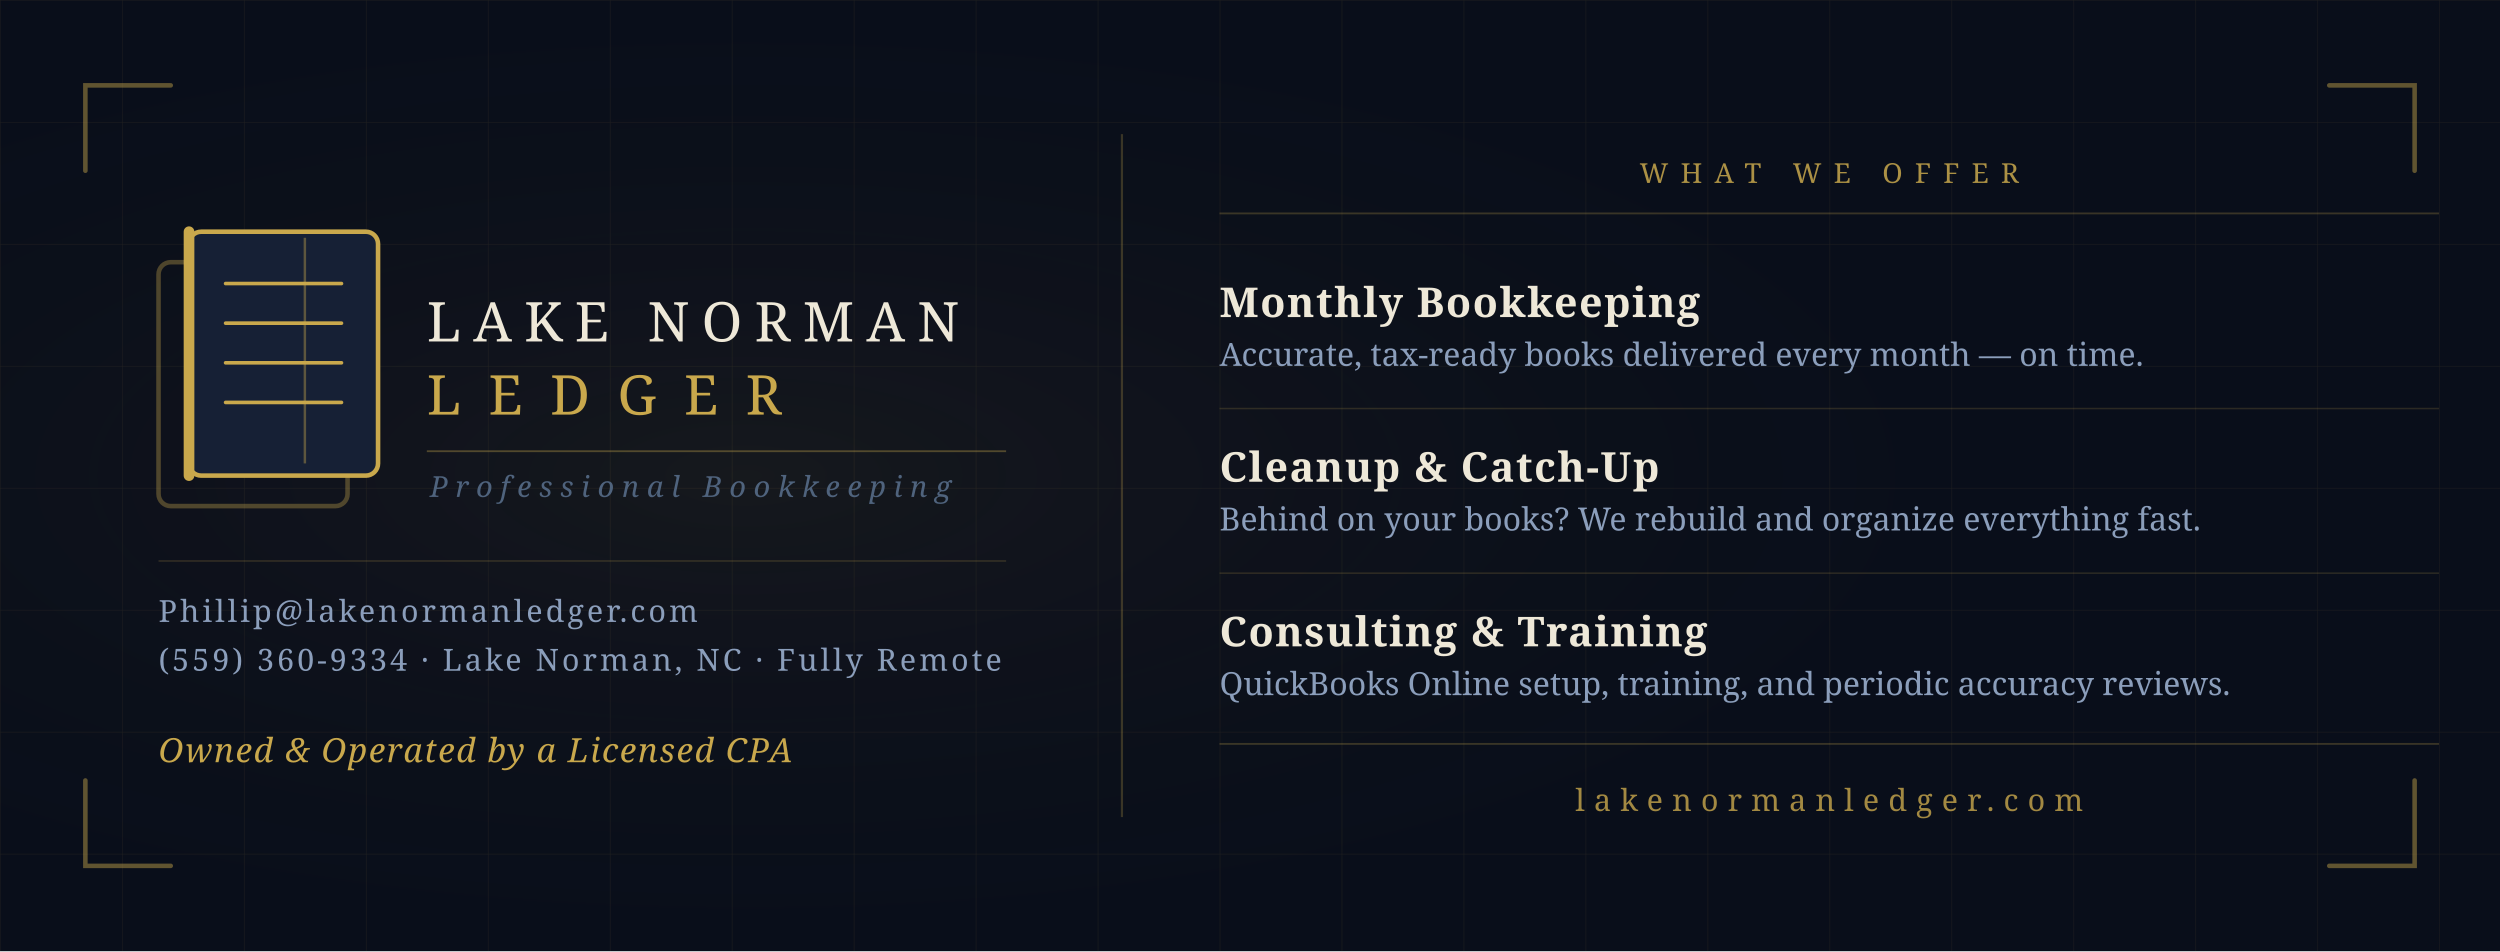
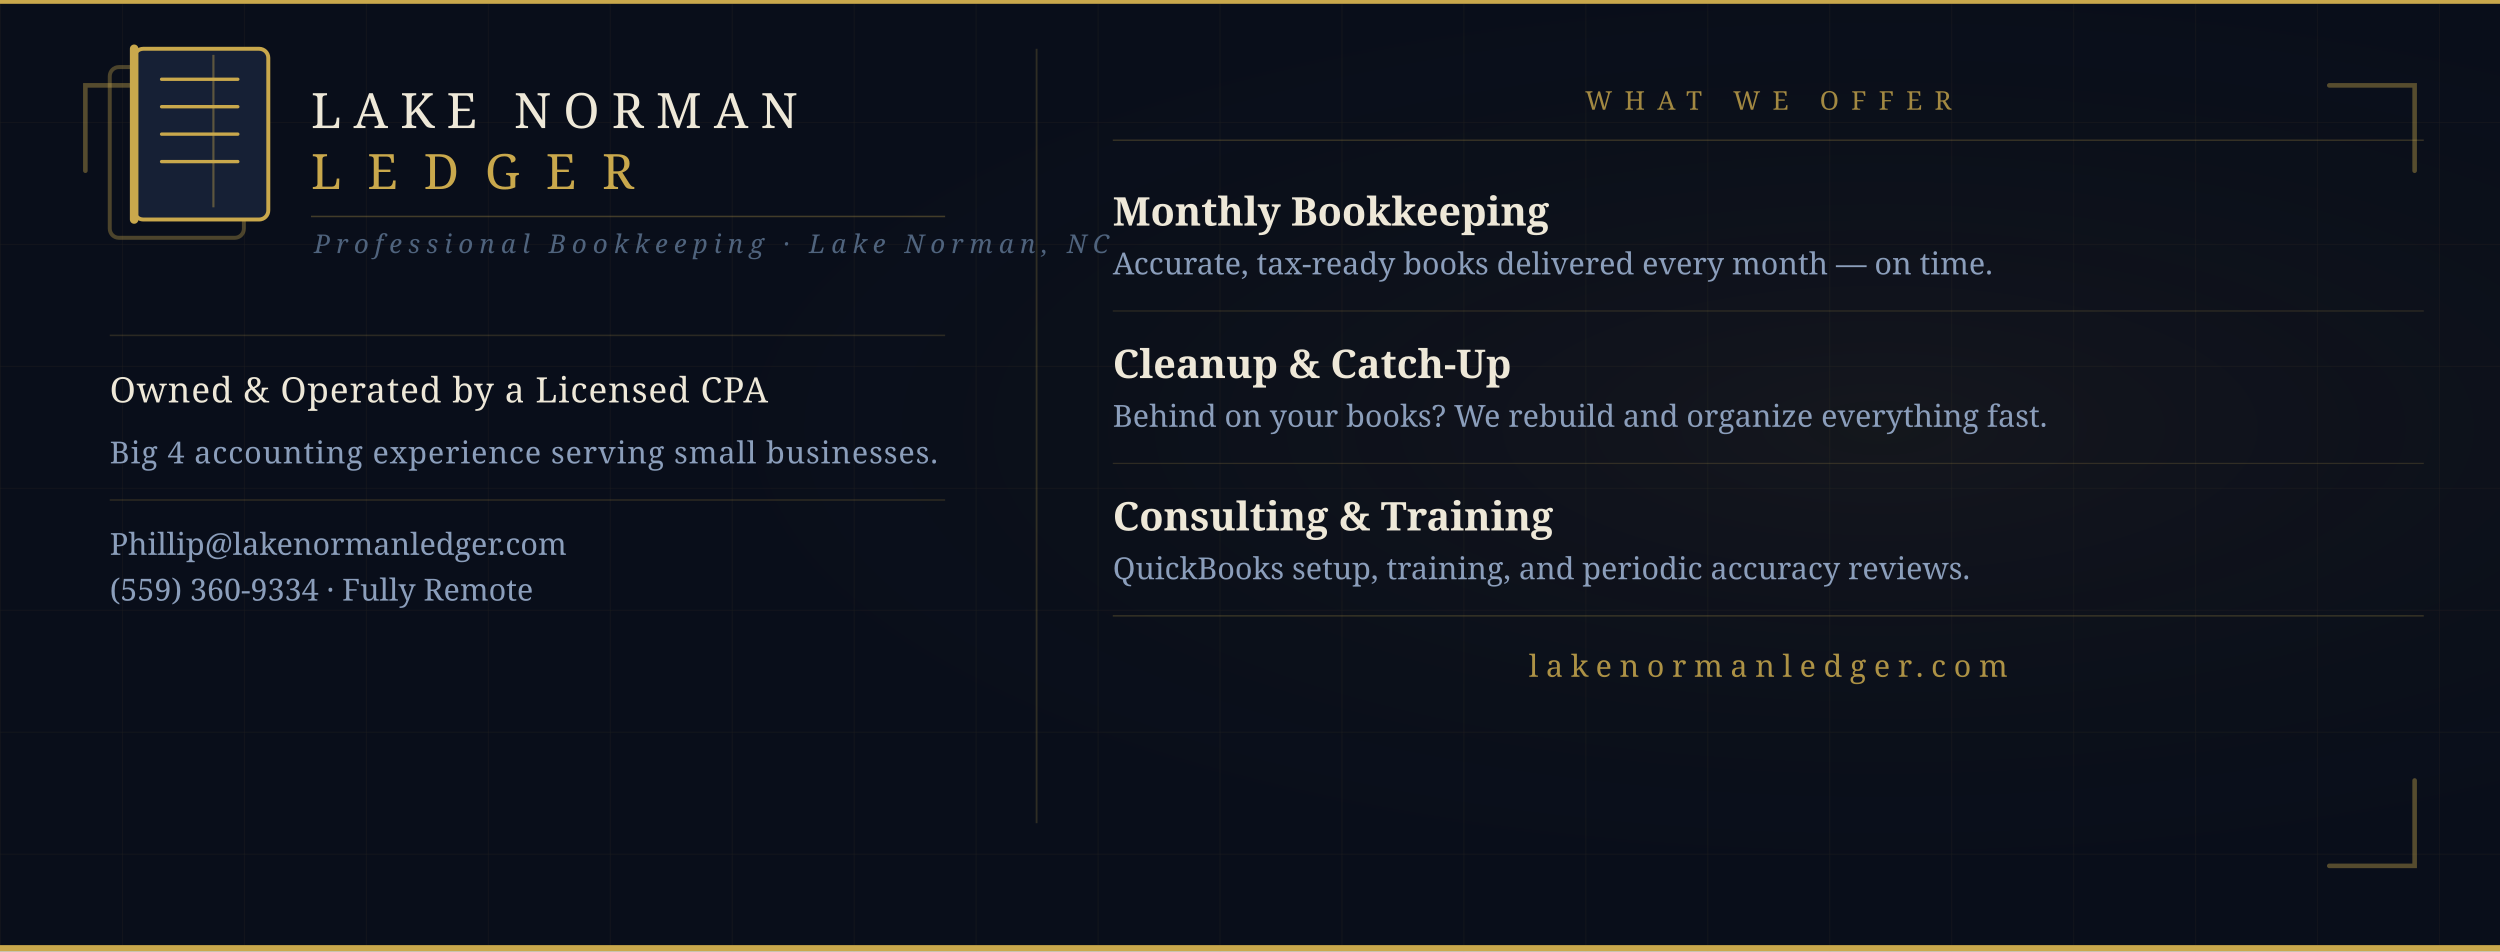
<svg xmlns="http://www.w3.org/2000/svg" viewBox="0 0 820 312" width="820" height="312" role="img">
  <rect width="820" height="312" fill="#090E1A" />
  <defs>
    <pattern id="grid" width="40" height="40" patternUnits="userSpaceOnUse">
-       <path d="M 40 0 L 0 0 0 40" fill="none" stroke="#C9A84C" stroke-width="0.3" opacity="0.12" />
+       <path d="M 40 0 L 0 0 0 40" fill="none" stroke="#C9A84C" stroke-width="0.3" opacity="0.1" />
    </pattern>
+     <radialGradient id="glow" cx="75%" cy="45%" r="55%">
+       <stop offset="0%" stop-color="#C9A84C" stop-opacity="0.06" />
+       <stop offset="100%" stop-color="#090E1A" stop-opacity="0" />
+     </radialGradient>
  </defs>
  <rect width="820" height="312" fill="url(#grid)" />
-   <radialGradient id="glow" cx="30%" cy="50%" r="55%">
-     <stop offset="0%" stop-color="#C9A84C" stop-opacity="0.07" />
-     <stop offset="100%" stop-color="#090E1A" stop-opacity="0" />
-   </radialGradient>
  <rect width="820" height="312" fill="url(#glow)" />
-   <path d="M 28 56 L 28 28 L 56 28" fill="none" stroke="#C9A84C" stroke-width="1.5" stroke-linecap="round" opacity="0.45" />
-   <path d="M 792 56 L 792 28 L 764 28" fill="none" stroke="#C9A84C" stroke-width="1.5" stroke-linecap="round" opacity="0.45" />
-   <path d="M 28 256 L 28 284 L 56 284" fill="none" stroke="#C9A84C" stroke-width="1.5" stroke-linecap="round" opacity="0.45" />
-   <path d="M 792 256 L 792 284 L 764 284" fill="none" stroke="#C9A84C" stroke-width="1.5" stroke-linecap="round" opacity="0.45" />
-   <rect x="52" y="86" width="62" height="80" rx="4" fill="none" stroke="#C9A84C" stroke-width="1.5" opacity="0.35" />
-   <rect x="62" y="76" width="62" height="80" rx="4" fill="#162035" stroke="#C9A84C" stroke-width="1.5" />
-   <line x1="62" y1="76" x2="62" y2="156" stroke="#C9A84C" stroke-width="3.5" stroke-linecap="round" />
-   <line x1="74" y1="93" x2="112" y2="93" stroke="#C9A84C" stroke-width="1.2" stroke-linecap="round" />
-   <line x1="74" y1="106" x2="112" y2="106" stroke="#C9A84C" stroke-width="1.2" stroke-linecap="round" />
-   <line x1="74" y1="119" x2="112" y2="119" stroke="#C9A84C" stroke-width="1.2" stroke-linecap="round" />
-   <line x1="74" y1="132" x2="112" y2="132" stroke="#C9A84C" stroke-width="1.2" stroke-linecap="round" />
-   <line x1="100" y1="78" x2="100" y2="152" stroke="#C9A84C" stroke-width="0.8" opacity="0.4" />
-   <text x="140" y="112" font-family="Georgia, serif" font-size="18" font-weight="normal" fill="#EEE8D8" letter-spacing="4">LAKE NORMAN</text>
-   <text x="140" y="136" font-family="Georgia, serif" font-size="18" font-weight="normal" fill="#C9A84C" letter-spacing="9">LEDGER</text>
-   <line x1="140" y1="148" x2="330" y2="148" stroke="#C9A84C" stroke-width="0.6" opacity="0.35" />
-   <text x="141" y="163" font-family="Georgia, serif" font-size="9.5" fill="#4F637D" letter-spacing="2.5" font-style="italic">Professional Bookkeeping</text>
-   <line x1="52" y1="184" x2="330" y2="184" stroke="#C9A84C" stroke-width="0.5" opacity="0.2" />
-   <text x="52" y="204" font-family="Georgia, serif" font-size="10" fill="#8B9EBB" letter-spacing="1">Phillip@lakenormanledger.com</text>
-   <text x="52" y="220" font-family="Georgia, serif" font-size="10" fill="#8B9EBB" letter-spacing="1">(559) 360-9334  ·  Lake Norman, NC  ·  Fully Remote</text>
-   <text x="52" y="250" font-family="Georgia, serif" font-size="11" fill="#C9A84C" letter-spacing="0.5" font-style="italic">Owned &amp; Operated by a Licensed CPA</text>
-   <line x1="368" y1="44" x2="368" y2="268" stroke="#C9A84C" stroke-width="0.7" opacity="0.25" />
-   <text x="600" y="60" font-family="Georgia, serif" font-size="9" fill="#C9A84C" text-anchor="middle" letter-spacing="4" opacity="0.85">WHAT WE OFFER</text>
-   <line x1="400" y1="70" x2="800" y2="70" stroke="#C9A84C" stroke-width="0.6" opacity="0.25" />
-   <text x="400" y="104" font-family="Georgia, serif" font-size="13.5" font-weight="bold" fill="#EEE8D8" letter-spacing="0.5">Monthly Bookkeeping</text>
-   <text x="400" y="120" font-family="Georgia, serif" font-size="10.5" fill="#8B9EBB">Accurate, tax-ready books delivered every month — on time.</text>
-   <line x1="400" y1="134" x2="800" y2="134" stroke="#C9A84C" stroke-width="0.5" opacity="0.18" />
-   <text x="400" y="158" font-family="Georgia, serif" font-size="13.5" font-weight="bold" fill="#EEE8D8" letter-spacing="0.5">Cleanup &amp; Catch-Up</text>
-   <text x="400" y="174" font-family="Georgia, serif" font-size="10.5" fill="#8B9EBB">Behind on your books? We rebuild and organize everything fast.</text>
-   <line x1="400" y1="188" x2="800" y2="188" stroke="#C9A84C" stroke-width="0.5" opacity="0.18" />
-   <text x="400" y="212" font-family="Georgia, serif" font-size="13.5" font-weight="bold" fill="#EEE8D8" letter-spacing="0.5">Consulting &amp; Training</text>
-   <text x="400" y="228" font-family="Georgia, serif" font-size="10.5" fill="#8B9EBB">QuickBooks Online setup, training, and periodic accuracy reviews.</text>
-   <line x1="400" y1="244" x2="800" y2="244" stroke="#C9A84C" stroke-width="0.6" opacity="0.25" />
-   <text x="600" y="266" font-family="Georgia, serif" font-size="10" fill="#C9A84C" text-anchor="middle" letter-spacing="3" opacity="0.8">lakenormanledger.com</text>
+   <path d="M 28 56 L 28 28 L 56 28" fill="none" stroke="#C9A84C" stroke-width="1.5" stroke-linecap="round" opacity="0.4" />
+   <path d="M 792 56 L 792 28 L 764 28" fill="none" stroke="#C9A84C" stroke-width="1.5" stroke-linecap="round" opacity="0.4" />
+   <path d="M 792 256 L 792 284 L 764 284" fill="none" stroke="#C9A84C" stroke-width="1.5" stroke-linecap="round" opacity="0.4" />
+   <line x1="0" y1="0" x2="820" y2="0" stroke="#C9A84C" stroke-width="2.5" />
+   <rect x="36" y="22" width="44" height="56" rx="3" fill="none" stroke="#C9A84C" stroke-width="1.3" opacity="0.35" />
+   <rect x="44" y="16" width="44" height="56" rx="3" fill="#162035" stroke="#C9A84C" stroke-width="1.3" />
+   <line x1="44" y1="16" x2="44" y2="72" stroke="#C9A84C" stroke-width="2.8" stroke-linecap="round" />
+   <line x1="53" y1="26" x2="78" y2="26" stroke="#C9A84C" stroke-width="1.1" stroke-linecap="round" />
+   <line x1="53" y1="35" x2="78" y2="35" stroke="#C9A84C" stroke-width="1.1" stroke-linecap="round" />
+   <line x1="53" y1="44" x2="78" y2="44" stroke="#C9A84C" stroke-width="1.1" stroke-linecap="round" />
+   <line x1="53" y1="53" x2="78" y2="53" stroke="#C9A84C" stroke-width="1.1" stroke-linecap="round" />
+   <line x1="70" y1="18" x2="70" y2="68" stroke="#C9A84C" stroke-width="0.7" opacity="0.4" />
+   <text x="102" y="42" font-family="Georgia, serif" font-size="16" fill="#EEE8D8" letter-spacing="4">LAKE NORMAN</text>
+   <text x="102" y="62" font-family="Georgia, serif" font-size="16" fill="#C9A84C" letter-spacing="8.5">LEDGER</text>
+   <line x1="102" y1="71" x2="310" y2="71" stroke="#C9A84C" stroke-width="0.5" opacity="0.3" />
+   <text x="103" y="83" font-family="Georgia, serif" font-size="8.5" fill="#4F637D" letter-spacing="2" font-style="italic">Professional Bookkeeping · Lake Norman, NC</text>
+   <line x1="340" y1="16" x2="340" y2="270" stroke="#C9A84C" stroke-width="0.6" opacity="0.2" />
+   <text x="580" y="36" font-family="Georgia, serif" font-size="8.5" fill="#C9A84C" text-anchor="middle" letter-spacing="4" opacity="0.8">WHAT WE OFFER</text>
+   <line x1="365" y1="46" x2="795" y2="46" stroke="#C9A84C" stroke-width="0.5" opacity="0.22" />
+   <text x="365" y="74" font-family="Georgia, serif" font-size="13" font-weight="bold" fill="#EEE8D8">Monthly Bookkeeping</text>
+   <text x="365" y="90" font-family="Georgia, serif" font-size="10" fill="#8B9EBB">Accurate, tax-ready books delivered every month — on time.</text>
+   <line x1="365" y1="102" x2="795" y2="102" stroke="#C9A84C" stroke-width="0.4" opacity="0.18" />
+   <text x="365" y="124" font-family="Georgia, serif" font-size="13" font-weight="bold" fill="#EEE8D8">Cleanup &amp; Catch-Up</text>
+   <text x="365" y="140" font-family="Georgia, serif" font-size="10" fill="#8B9EBB">Behind on your books? We rebuild and organize everything fast.</text>
+   <line x1="365" y1="152" x2="795" y2="152" stroke="#C9A84C" stroke-width="0.4" opacity="0.18" />
+   <text x="365" y="174" font-family="Georgia, serif" font-size="13" font-weight="bold" fill="#EEE8D8">Consulting &amp; Training</text>
+   <text x="365" y="190" font-family="Georgia, serif" font-size="10" fill="#8B9EBB">QuickBooks setup, training, and periodic accuracy reviews.</text>
+   <line x1="365" y1="202" x2="795" y2="202" stroke="#C9A84C" stroke-width="0.5" opacity="0.22" />
+   <text x="580" y="222" font-family="Georgia, serif" font-size="10" fill="#C9A84C" text-anchor="middle" letter-spacing="2.5" opacity="0.85">lakenormanledger.com</text>
+   <line x1="36" y1="110" x2="310" y2="110" stroke="#C9A84C" stroke-width="0.5" opacity="0.18" />
+   <text x="36" y="132" font-family="Georgia, serif" font-size="11.5" fill="#EEE8D8" letter-spacing="0.3">Owned &amp; Operated by a Licensed CPA</text>
+   <text x="36" y="152" font-family="Georgia, serif" font-size="10" fill="#8B9EBB" letter-spacing="0.3">Big 4 accounting experience serving small businesses.</text>
+   <line x1="36" y1="164" x2="310" y2="164" stroke="#C9A84C" stroke-width="0.5" opacity="0.18" />
+   <text x="36" y="182" font-family="Georgia, serif" font-size="10" fill="#8B9EBB">Phillip@lakenormanledger.com</text>
+   <text x="36" y="197" font-family="Georgia, serif" font-size="10" fill="#8B9EBB">(559) 360-9334  ·  Fully Remote</text>
+   <line x1="0" y1="311" x2="820" y2="311" stroke="#C9A84C" stroke-width="2" />
</svg>
